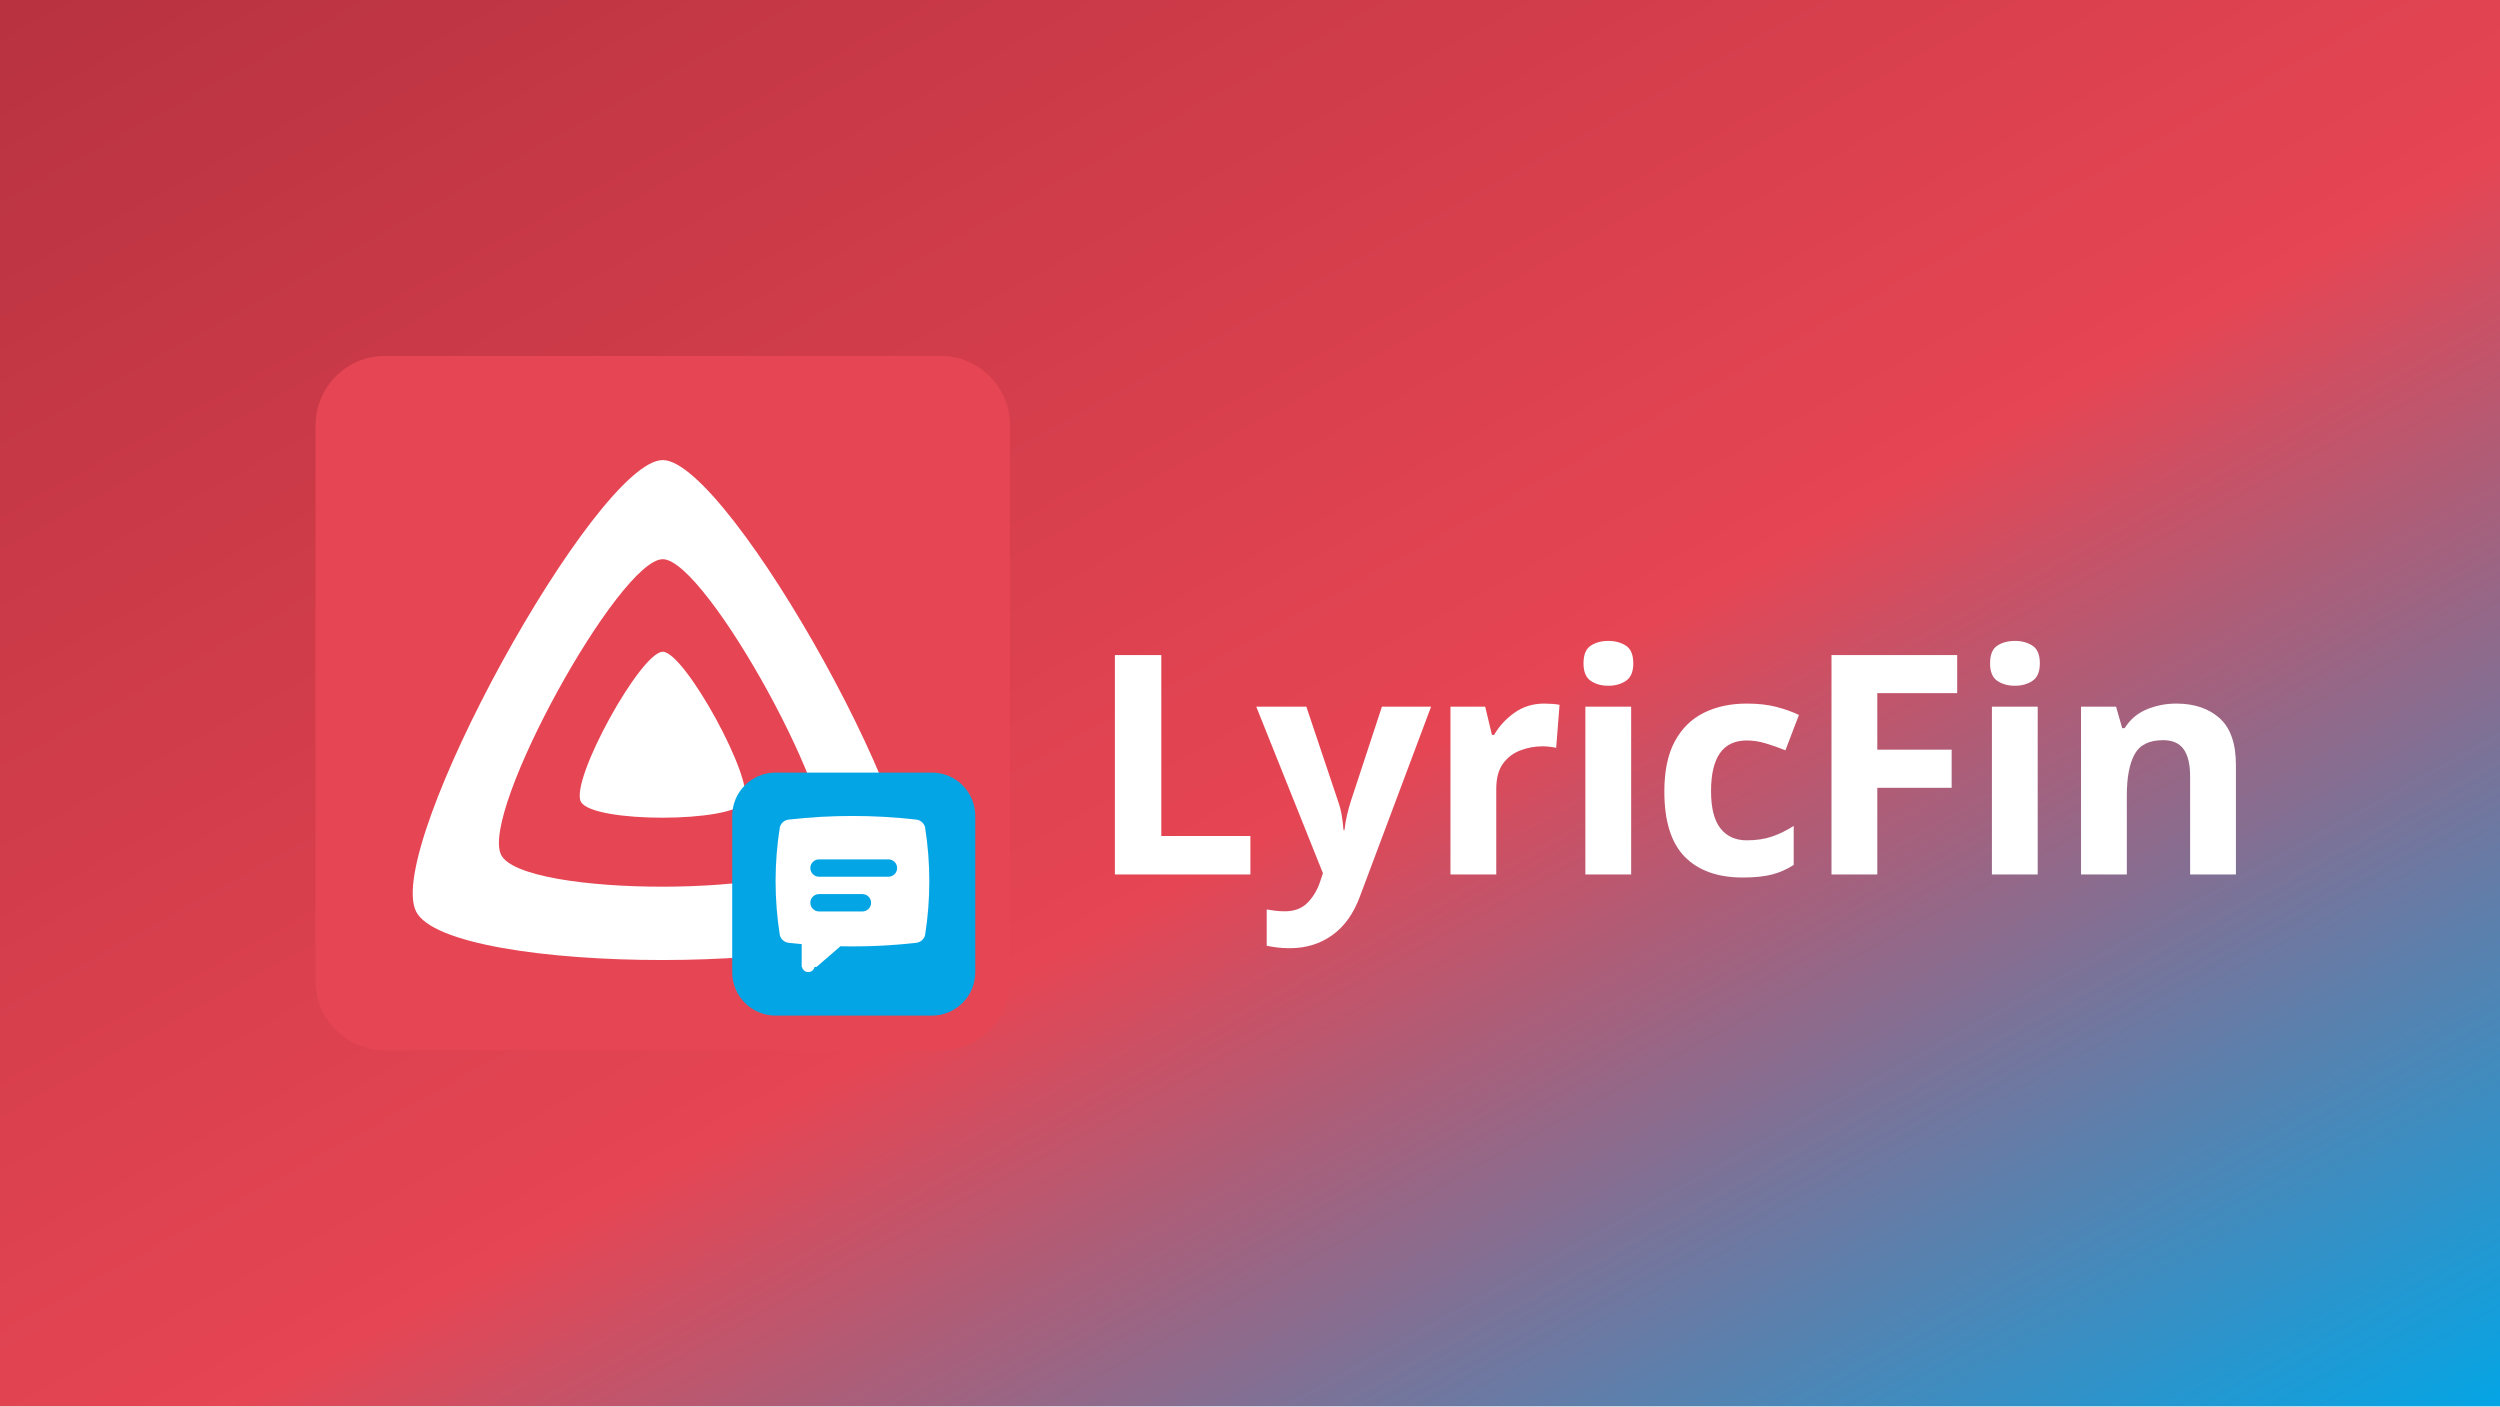
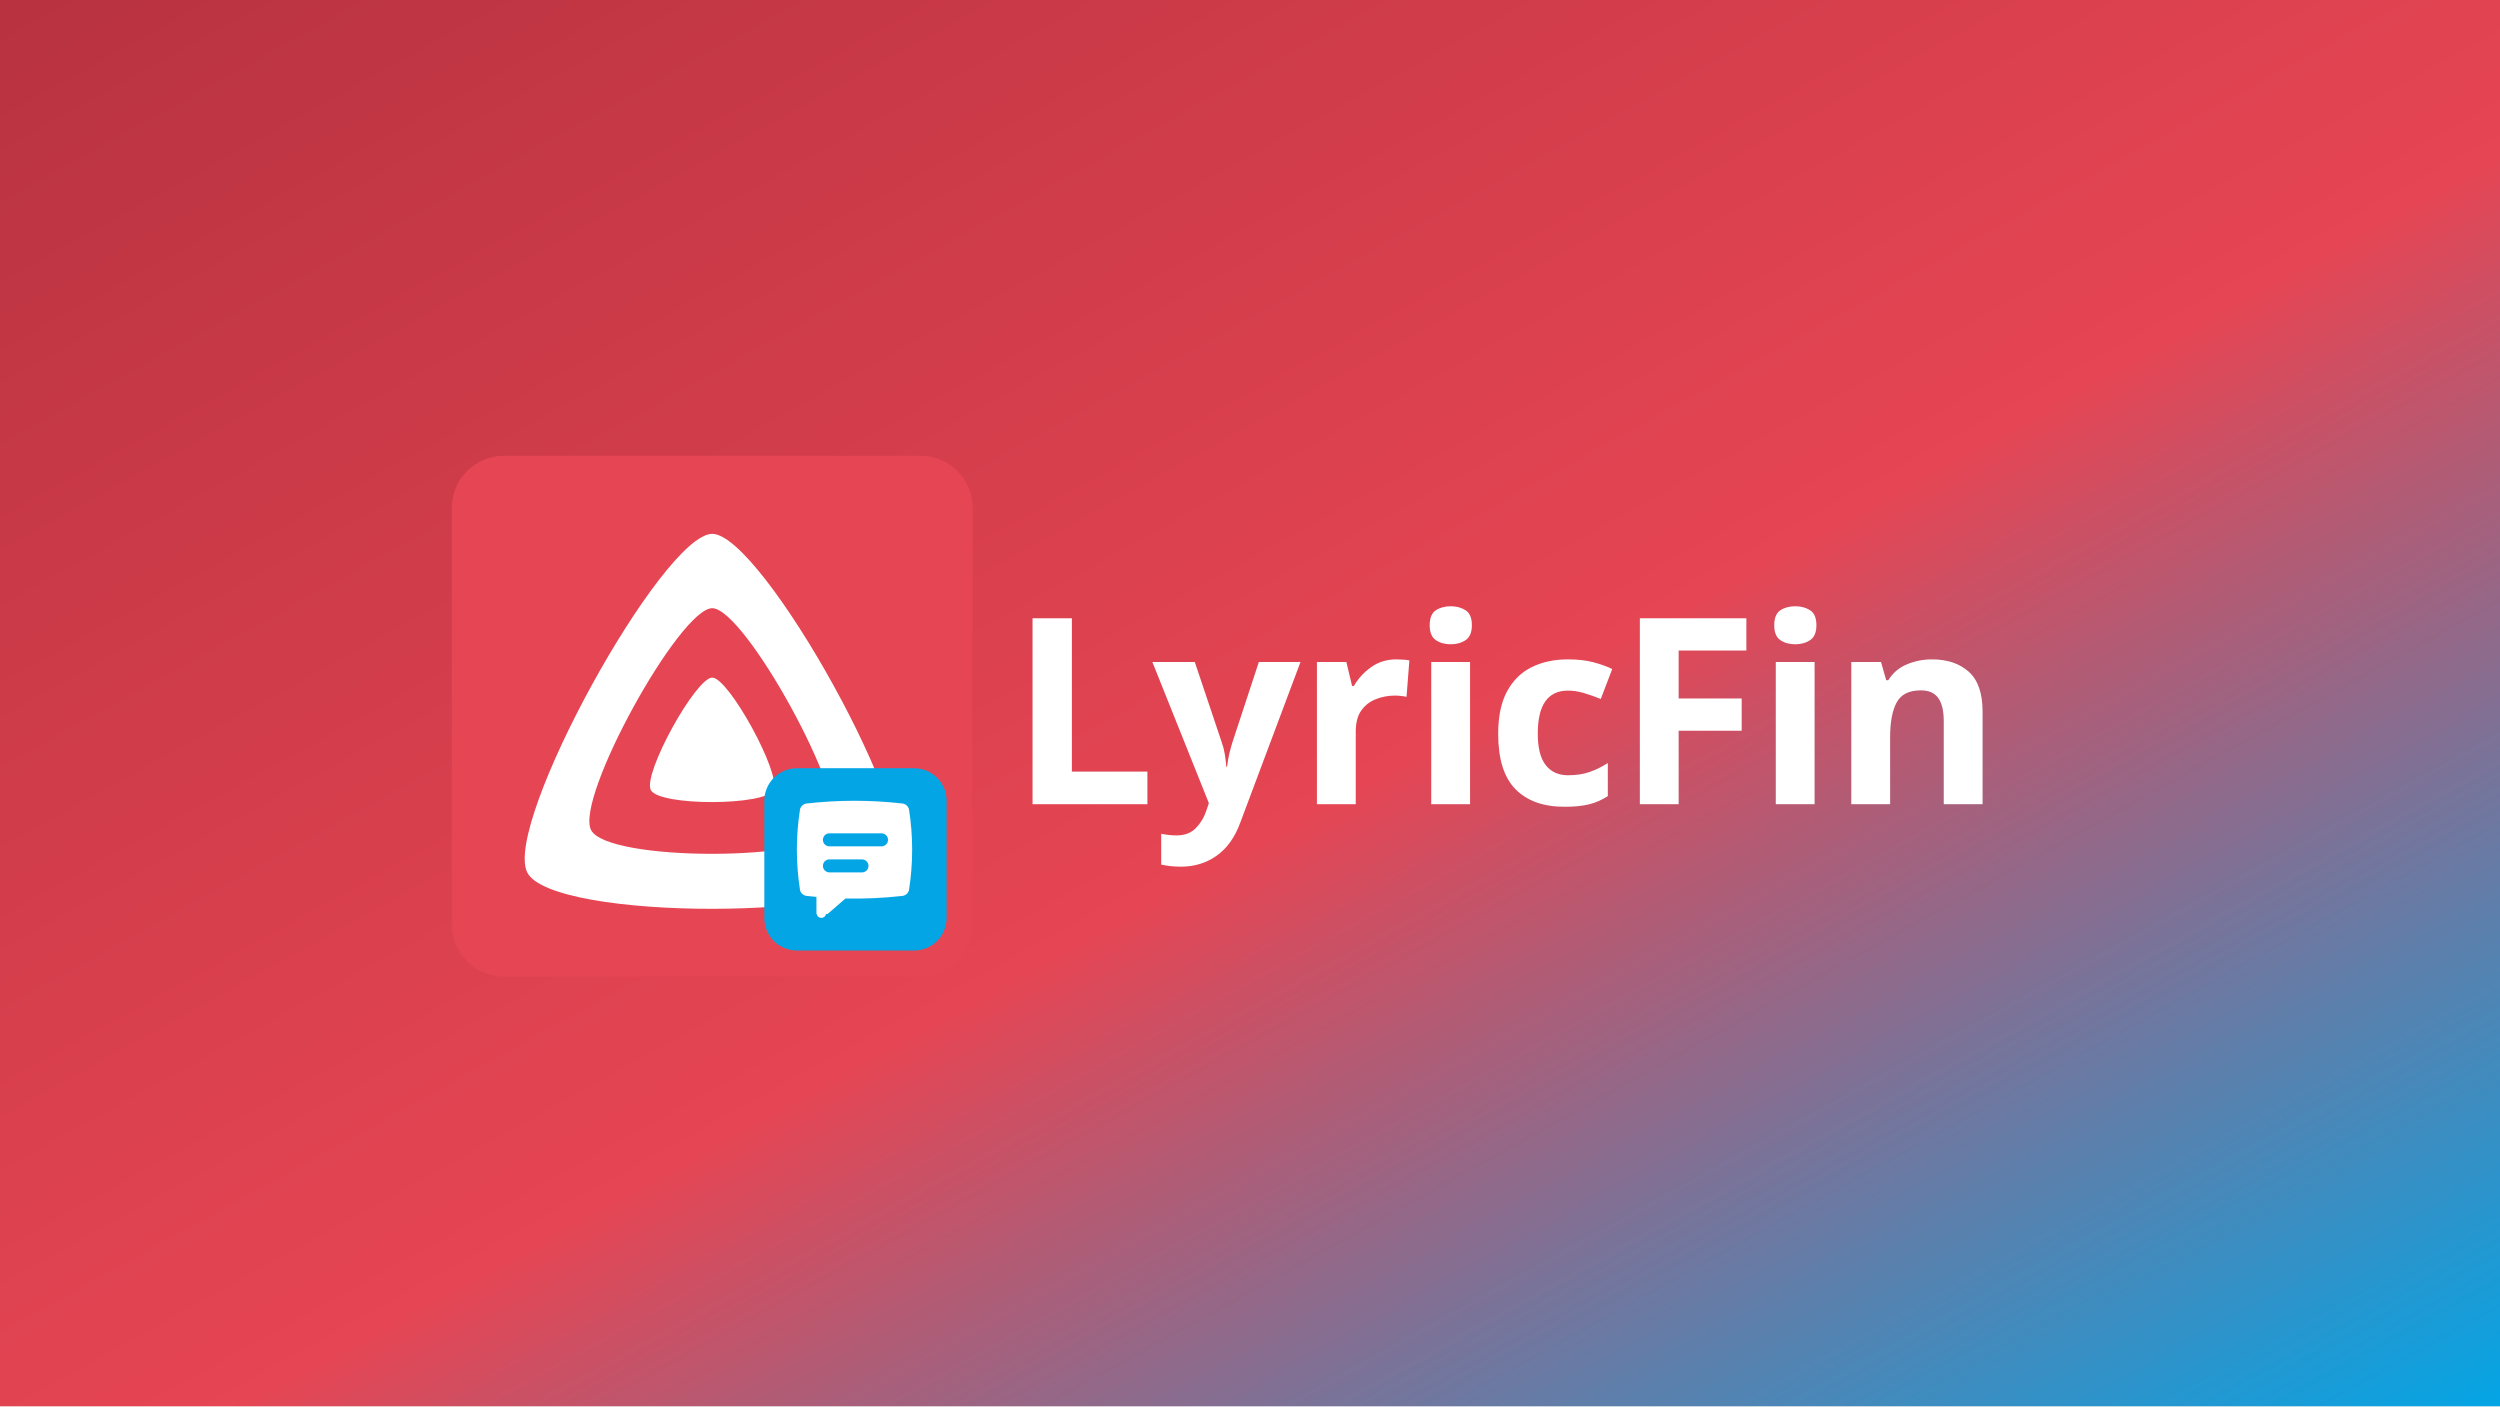
<svg xmlns="http://www.w3.org/2000/svg" width="1920" height="1080" viewBox="0 0 1920 1080">
  <defs>
    <linearGradient id="g" x1="0" y1="0" x2="1" y2="1">
      <stop offset="0%" stop-color="#b83240" />
      <stop offset="55%" stop-color="#e64553" />
      <stop offset="100%" stop-color="#04a5e5" />
    </linearGradient>
    <style type="text/css">
      .title {
        font-family: "Nunito", "Quicksand", "Comfortaa", "Arial Rounded MT Bold", ui-rounded, sans-serif;
        font-weight: 700;
-         font-size: 236px;
+         font-size: 200px;
        fill: #ffffff;
        letter-spacing: -0.015em;
      }
    </style>
  </defs>
  <rect width="1920" height="1080" fill="url(#g)" />
-   <g transform="translate(189, 220) scale(13.33333)">
-     <rect width="40" height="40" x="4" y="4" rx="4" fill="#e64553" />
-     <path fill="#ffffff" d="M 24 10 C 20.19 10 7.92 32.24 9.79 36 C 11.66 39.75 36.36 39.71 38.21 36 C 40.25 32.29 27.81 10 24 10 Z M 33.31 32.74 C 32.1 35.17 15.92 35.2 14.69 32.74 C 13.46 30.28 21.5 15.71 24 15.71 C 26.5 15.71 34.52 30.31 33.31 32.74 Z M 24 21.04 C 22.74 21.04 18.66 28.42 19.28 29.67 C 19.9 30.92 28.1 30.9 28.71 29.67 C 29.32 28.44 25.26 21.04 24 21.04 Z" />
-     <rect width="14" height="14" x="28" y="28" rx="2.5" fill="#04a5e5" />
-     <path fill="#ffffff" transform="translate(30.5, 30.5) scale(0.216)" d="M 39.855 31.811 A 2.763 2.763 0 0 1 37.48 33.827 A 150.4 150.4 0 0 1 17.285 34.745 L 10.907 40.258 H 10.373 A 1.695 1.695 0 0 1 7.044 40.258 H 6.956 L 6.956 34.17 C 5.806 34.07 4.656 33.958 3.507 33.828 A 2.763 2.763 0 0 1 1.132 31.812 A 92.124 92.124 0 0 1 1.132 2.979 A 2.763 2.763 0 0 1 3.507 0.963 A 150.236 150.236 0 0 1 37.477 0.963 A 2.763 2.763 0 0 1 39.852 2.979 A 92.124 92.124 0 0 1 39.855 31.811 Z" />
-     <rect fill="#04a5e5" x="32.5" y="33" width="5" height="1" rx="0.5" />
-     <rect fill="#04a5e5" x="32.5" y="35" width="3.5" height="1" rx="0.5" />
+   <g transform="translate(960, 540)">
+     <g transform="translate(-613.00, -190.00)">
+       <g transform="translate(-40.00, -40.00) scale(10)">
+         <rect width="40" height="40" x="4" y="4" rx="4" fill="#e64553" />
+         <path fill="#ffffff" d="M 24 10 C 20.19 10 7.92 32.24 9.79 36 C 11.66 39.75 36.36 39.71 38.21 36 C 40.25 32.29 27.81 10 24 10 Z M 33.31 32.74 C 32.1 35.17 15.92 35.2 14.69 32.74 C 13.46 30.28 21.5 15.71 24 15.71 C 26.5 15.71 34.52 30.31 33.31 32.74 Z M 24 21.04 C 22.74 21.04 18.66 28.42 19.28 29.67 C 19.9 30.92 28.1 30.9 28.71 29.67 C 29.32 28.44 25.26 21.04 24 21.04 Z" />
+         <rect width="14" height="14" x="28" y="28" rx="2.5" fill="#04a5e5" />
+         <path fill="#ffffff" transform="translate(30.5, 30.5) scale(0.216)" d="M 39.855 31.811 A 2.763 2.763 0 0 1 37.48 33.827 A 150.4 150.4 0 0 1 17.285 34.745 L 10.907 40.258 H 10.373 A 1.695 1.695 0 0 1 7.044 40.258 H 6.956 L 6.956 34.17 C 5.806 34.07 4.656 33.958 3.507 33.828 A 2.763 2.763 0 0 1 1.132 31.812 A 92.124 92.124 0 0 1 1.132 2.979 A 2.763 2.763 0 0 1 3.507 0.963 A 150.236 150.236 0 0 1 37.477 0.963 A 2.763 2.763 0 0 1 39.852 2.979 A 92.124 92.124 0 0 1 39.855 31.811 Z" />
+         <rect fill="#04a5e5" x="32.5" y="33" width="5" height="1" rx="0.5" />
+         <rect fill="#04a5e5" x="32.5" y="35" width="3.5" height="1" rx="0.5" />
+       </g>
+       <text class="title" x="428.00" y="190.00" dominant-baseline="central">LyricFin</text>
+     </g>
  </g>
-   <text class="title" x="835" y="580" dominant-baseline="central">LyricFin</text>
</svg>
